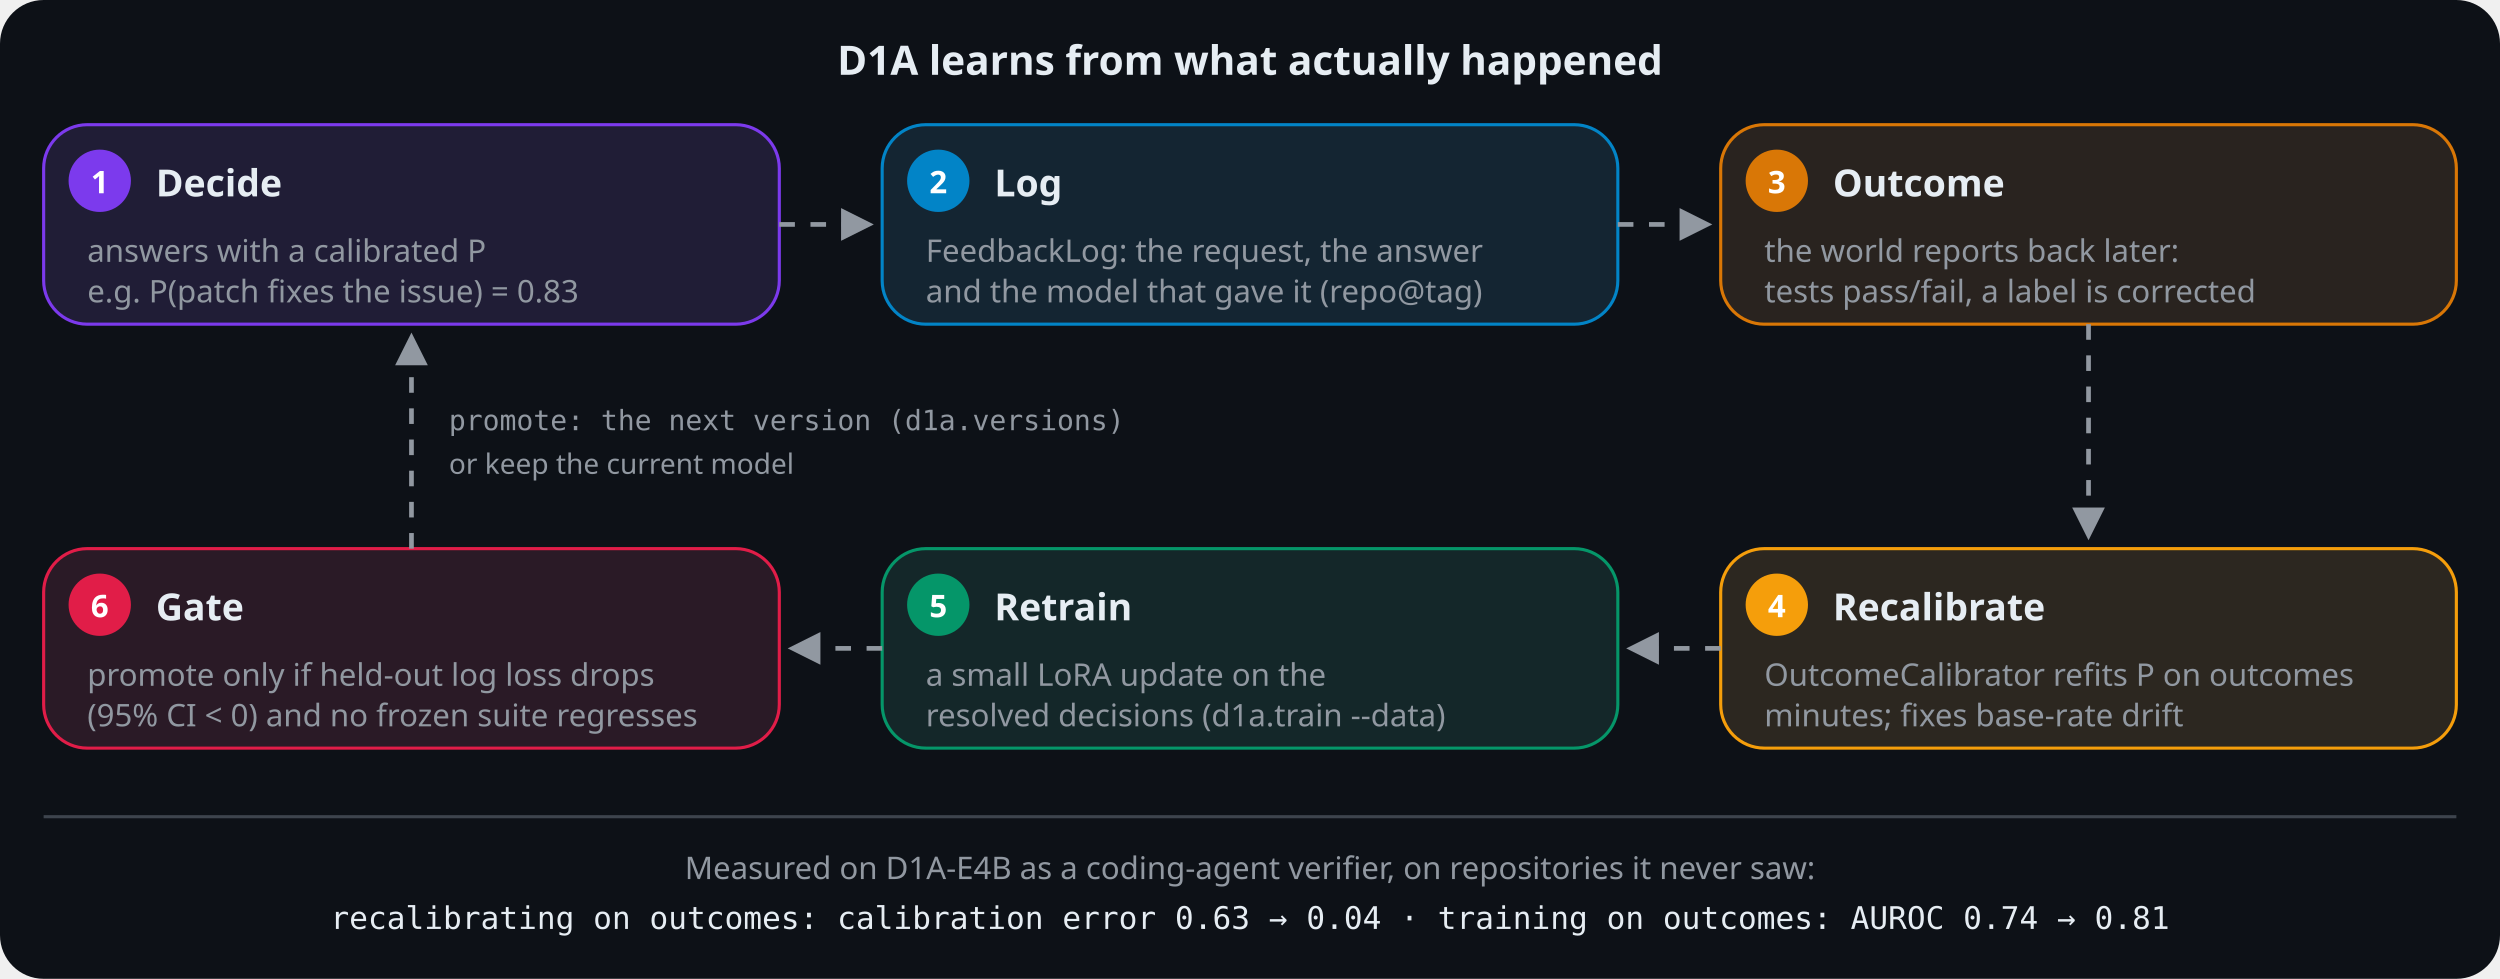
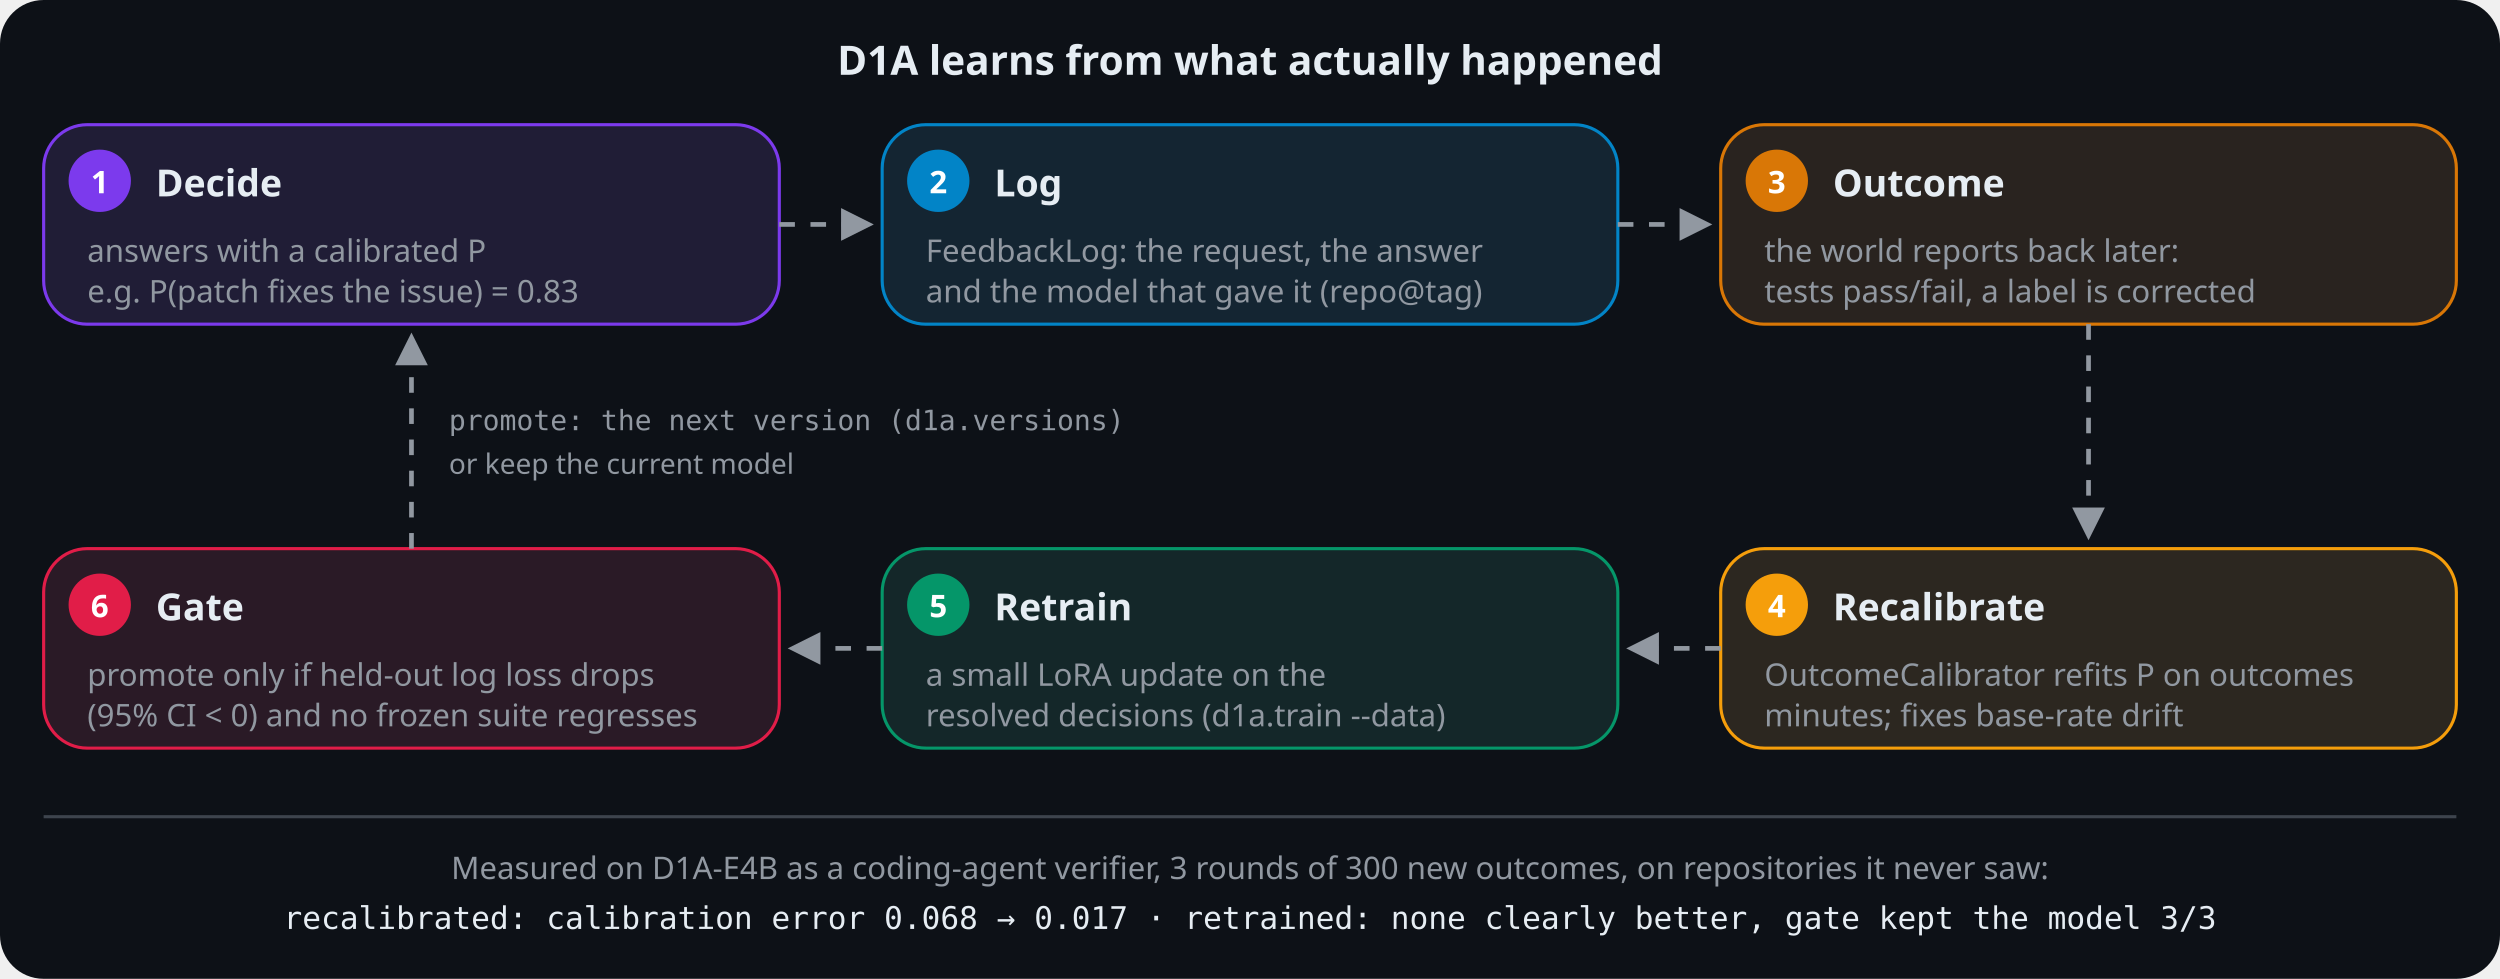
<svg xmlns="http://www.w3.org/2000/svg" viewBox="0 0 802 314" width="802" height="314" role="img" aria-label="Self-learning: decide, log, outcome, recalibrate, retrain, gate, then promote the next version or keep the current one">
  <style>
text { font-family: -apple-system, BlinkMacSystemFont, "Segoe UI", "Noto Sans", Helvetica, Arial, sans-serif; fill: #e6edf3; }
.mono { font-family: ui-monospace, SFMono-Regular, "SF Mono", Menlo, Consolas, monospace; }
.muted { fill: #9198a1; }
.title { font-weight: 600; }
.sweep { animation: sweep 6s ease-in-out infinite both; }
@keyframes sweep { 0% { opacity: .22; } 7% { opacity: 1; } 80% { opacity: 1; } 100% { opacity: .22; } }
.glow { animation: glow 6s ease-in-out infinite; transform-box: fill-box; transform-origin: center; }
@keyframes glow { 0%, 55% { stroke-width: 1; } 62% { stroke-width: 4; } 72%, 100% { stroke-width: 1; } }
.flow { stroke-dasharray: 5 5; animation: flow 1s linear infinite; }
@keyframes flow { to { stroke-dashoffset: -20; } }
.wave { animation: wave 2.4s ease-in-out infinite; transform-box: fill-box; transform-origin: bottom; }
@keyframes wave { 0%, 100% { transform: scaleY(.55); } 50% { transform: scaleY(1); } }
.grow { animation: grow 6s cubic-bezier(.2,.8,.2,1) infinite; transform-box: fill-box; transform-origin: left; }
@keyframes grow { 0%, 10% { transform: scaleX(0); } 35%, 85% { transform: scaleX(1); } 100% { transform: scaleX(0); } }
.pop { animation: pop 6s ease-out infinite both; transform-box: fill-box; transform-origin: center; }
@keyframes pop { 0% { opacity: 0; transform: scale(.4); } 8% { opacity: 1; transform: scale(1); } 85% { opacity: 1; } 100% { opacity: 0; } }
@media (prefers-reduced-motion: reduce) { * { animation: none !important; } }
</style>
  <defs>
    <marker id="arr" viewBox="0 0 8 8" refX="7" refY="4" markerWidth="7" markerHeight="7" orient="auto">
      <path d="M0 0 L8 4 L0 8 z" fill="#9198a1" />
    </marker>
  </defs>
  <rect width="802" height="314" rx="14" fill="#0d1117" />
  <text x="401" y="24" text-anchor="middle" font-size="13" class="title">D1A learns from what actually happened</text>
  <g class="glow" style="animation-delay:0.0s">
    <rect x="14" y="40" width="236" height="64" rx="14" fill="#161b22" stroke="#7c3aed" />
  </g>
  <rect x="14" y="40" width="236" height="64" rx="14" fill="#7c3aed" fill-opacity=".1" />
  <circle cx="32" cy="58" r="10" fill="#7c3aed" />
  <text x="32" y="62" text-anchor="middle" font-size="10" class="title" style="fill:#ffffff">1</text>
  <text x="50" y="63" font-size="12" class="title">Decide</text>
  <text x="28" y="84" font-size="10" class="muted">answers with a calibrated P</text>
  <text x="28" y="97" font-size="10" class="muted">e.g. P(patch fixes the issue) = 0.83</text>
  <g class="glow" style="animation-delay:1.0s">
    <rect x="283" y="40" width="236" height="64" rx="14" fill="#161b22" stroke="#0284c7" />
  </g>
  <rect x="283" y="40" width="236" height="64" rx="14" fill="#0284c7" fill-opacity=".1" />
  <circle cx="301" cy="58" r="10" fill="#0284c7" />
  <text x="301" y="62" text-anchor="middle" font-size="10" class="title" style="fill:#ffffff">2</text>
  <text x="319" y="63" font-size="12" class="title">Log</text>
  <text x="297" y="84" font-size="10" class="muted">FeedbackLog: the request, the answer</text>
  <text x="297" y="97" font-size="10" class="muted">and the model that gave it (repo@tag)</text>
  <g class="glow" style="animation-delay:2.0s">
    <rect x="552" y="40" width="236" height="64" rx="14" fill="#161b22" stroke="#d97706" />
  </g>
  <rect x="552" y="40" width="236" height="64" rx="14" fill="#d97706" fill-opacity=".1" />
  <circle cx="570" cy="58" r="10" fill="#d97706" />
  <text x="570" y="62" text-anchor="middle" font-size="10" class="title" style="fill:#ffffff">3</text>
  <text x="588" y="63" font-size="12" class="title">Outcome</text>
  <text x="566" y="84" font-size="10" class="muted">the world reports back later:</text>
  <text x="566" y="97" font-size="10" class="muted">tests pass/fail, a label is corrected</text>
  <g class="glow" style="animation-delay:3.0s">
    <rect x="552" y="176" width="236" height="64" rx="14" fill="#161b22" stroke="#f59e0b" />
  </g>
  <rect x="552" y="176" width="236" height="64" rx="14" fill="#f59e0b" fill-opacity=".1" />
  <circle cx="570" cy="194" r="10" fill="#f59e0b" />
  <text x="570" y="198" text-anchor="middle" font-size="10" class="title" style="fill:#ffffff">4</text>
  <text x="588" y="199" font-size="12" class="title">Recalibrate</text>
  <text x="566" y="220" font-size="10" class="muted">OutcomeCalibrator refits P on outcomes</text>
  <text x="566" y="233" font-size="10" class="muted">minutes; fixes base-rate drift</text>
  <g class="glow" style="animation-delay:4.0s">
    <rect x="283" y="176" width="236" height="64" rx="14" fill="#161b22" stroke="#059669" />
  </g>
  <rect x="283" y="176" width="236" height="64" rx="14" fill="#059669" fill-opacity=".1" />
  <circle cx="301" cy="194" r="10" fill="#059669" />
  <text x="301" y="198" text-anchor="middle" font-size="10" class="title" style="fill:#ffffff">5</text>
  <text x="319" y="199" font-size="12" class="title">Retrain</text>
  <text x="297" y="220" font-size="10" class="muted">a small LoRA update on the</text>
  <text x="297" y="233" font-size="10" class="muted">resolved decisions (d1a.train --data)</text>
  <g class="glow" style="animation-delay:5.0s">
    <rect x="14" y="176" width="236" height="64" rx="14" fill="#161b22" stroke="#e11d48" />
  </g>
  <rect x="14" y="176" width="236" height="64" rx="14" fill="#e11d48" fill-opacity=".1" />
  <circle cx="32" cy="194" r="10" fill="#e11d48" />
  <text x="32" y="198" text-anchor="middle" font-size="10" class="title" style="fill:#ffffff">6</text>
  <text x="50" y="199" font-size="12" class="title">Gate</text>
  <text x="28" y="220" font-size="10" class="muted">promote only if held-out log loss drops</text>
  <text x="28" y="233" font-size="10" class="muted">(95% CI &lt; 0) and no frozen suite regresses</text>
  <path d="M 250 72 L 279 72" fill="none" stroke="#9198a1" stroke-width="1.5" marker-end="url(#arr)" class="flow" />
  <path d="M 519 72 L 548 72" fill="none" stroke="#9198a1" stroke-width="1.5" marker-end="url(#arr)" class="flow" />
  <path d="M 670.0 104 L 670.0 172" fill="none" stroke="#9198a1" stroke-width="1.5" marker-end="url(#arr)" class="flow" />
  <path d="M 552 208 L 523 208" fill="none" stroke="#9198a1" stroke-width="1.5" marker-end="url(#arr)" class="flow" />
  <path d="M 283 208 L 254 208" fill="none" stroke="#9198a1" stroke-width="1.5" marker-end="url(#arr)" class="flow" />
  <path d="M 132.0 176 L 132.0 108" fill="none" stroke="#9198a1" stroke-width="1.5" marker-end="url(#arr)" class="flow" />
  <text x="144.0" y="138.0" font-size="9" class="mono muted">promote: the next version (d1a.versions)</text>
  <text x="144.0" y="152.0" font-size="9" class="muted">or keep the current model</text>
  <line x1="14" y1="262" x2="788" y2="262" stroke="#3d444d" />
-   <text x="401" y="282" text-anchor="middle" font-size="10" class="muted">Measured on D1A-E4B as a coding-agent verifier, on repositories it never saw:</text>
-   <text x="401" y="298" text-anchor="middle" font-size="10" class="mono">recalibrating on outcomes: calibration error 0.63 → 0.04 · training on outcomes: AUROC 0.74 → 0.81</text>
+   <text x="401" y="282" text-anchor="middle" font-size="10" class="muted">Measured on D1A-E4B as a coding-agent verifier, 3 rounds of 300 new outcomes, on repositories it never saw:</text>
+   <text x="401" y="298" text-anchor="middle" font-size="10" class="mono">recalibrated: calibration error 0.068 → 0.017 · retrained: none clearly better, gate kept the model 3/3</text>
</svg>
